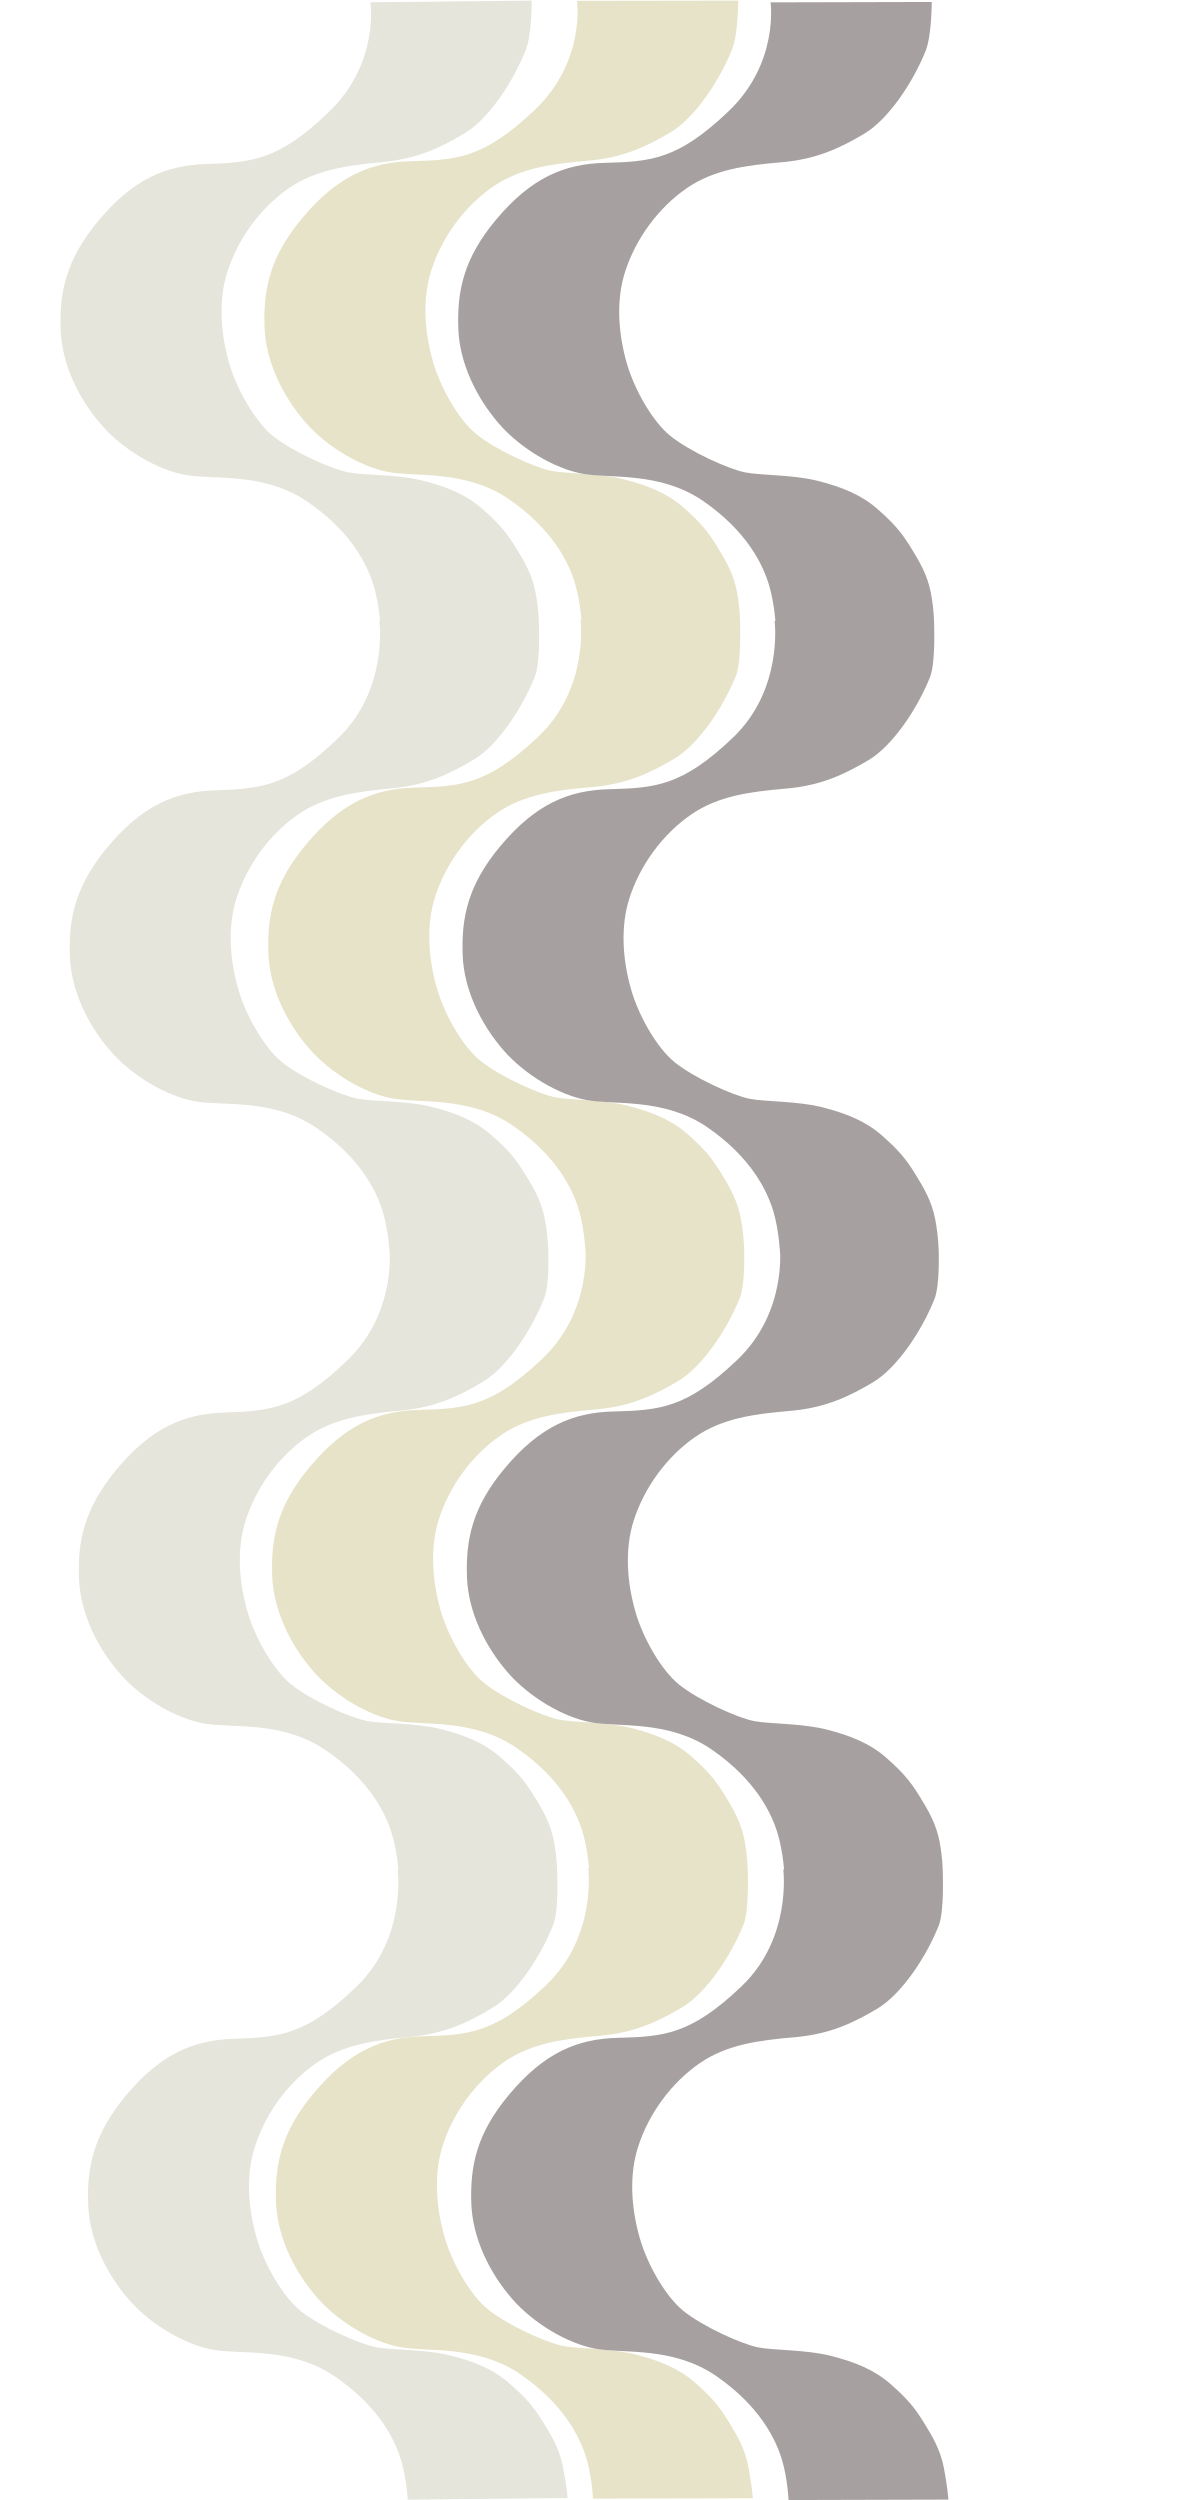
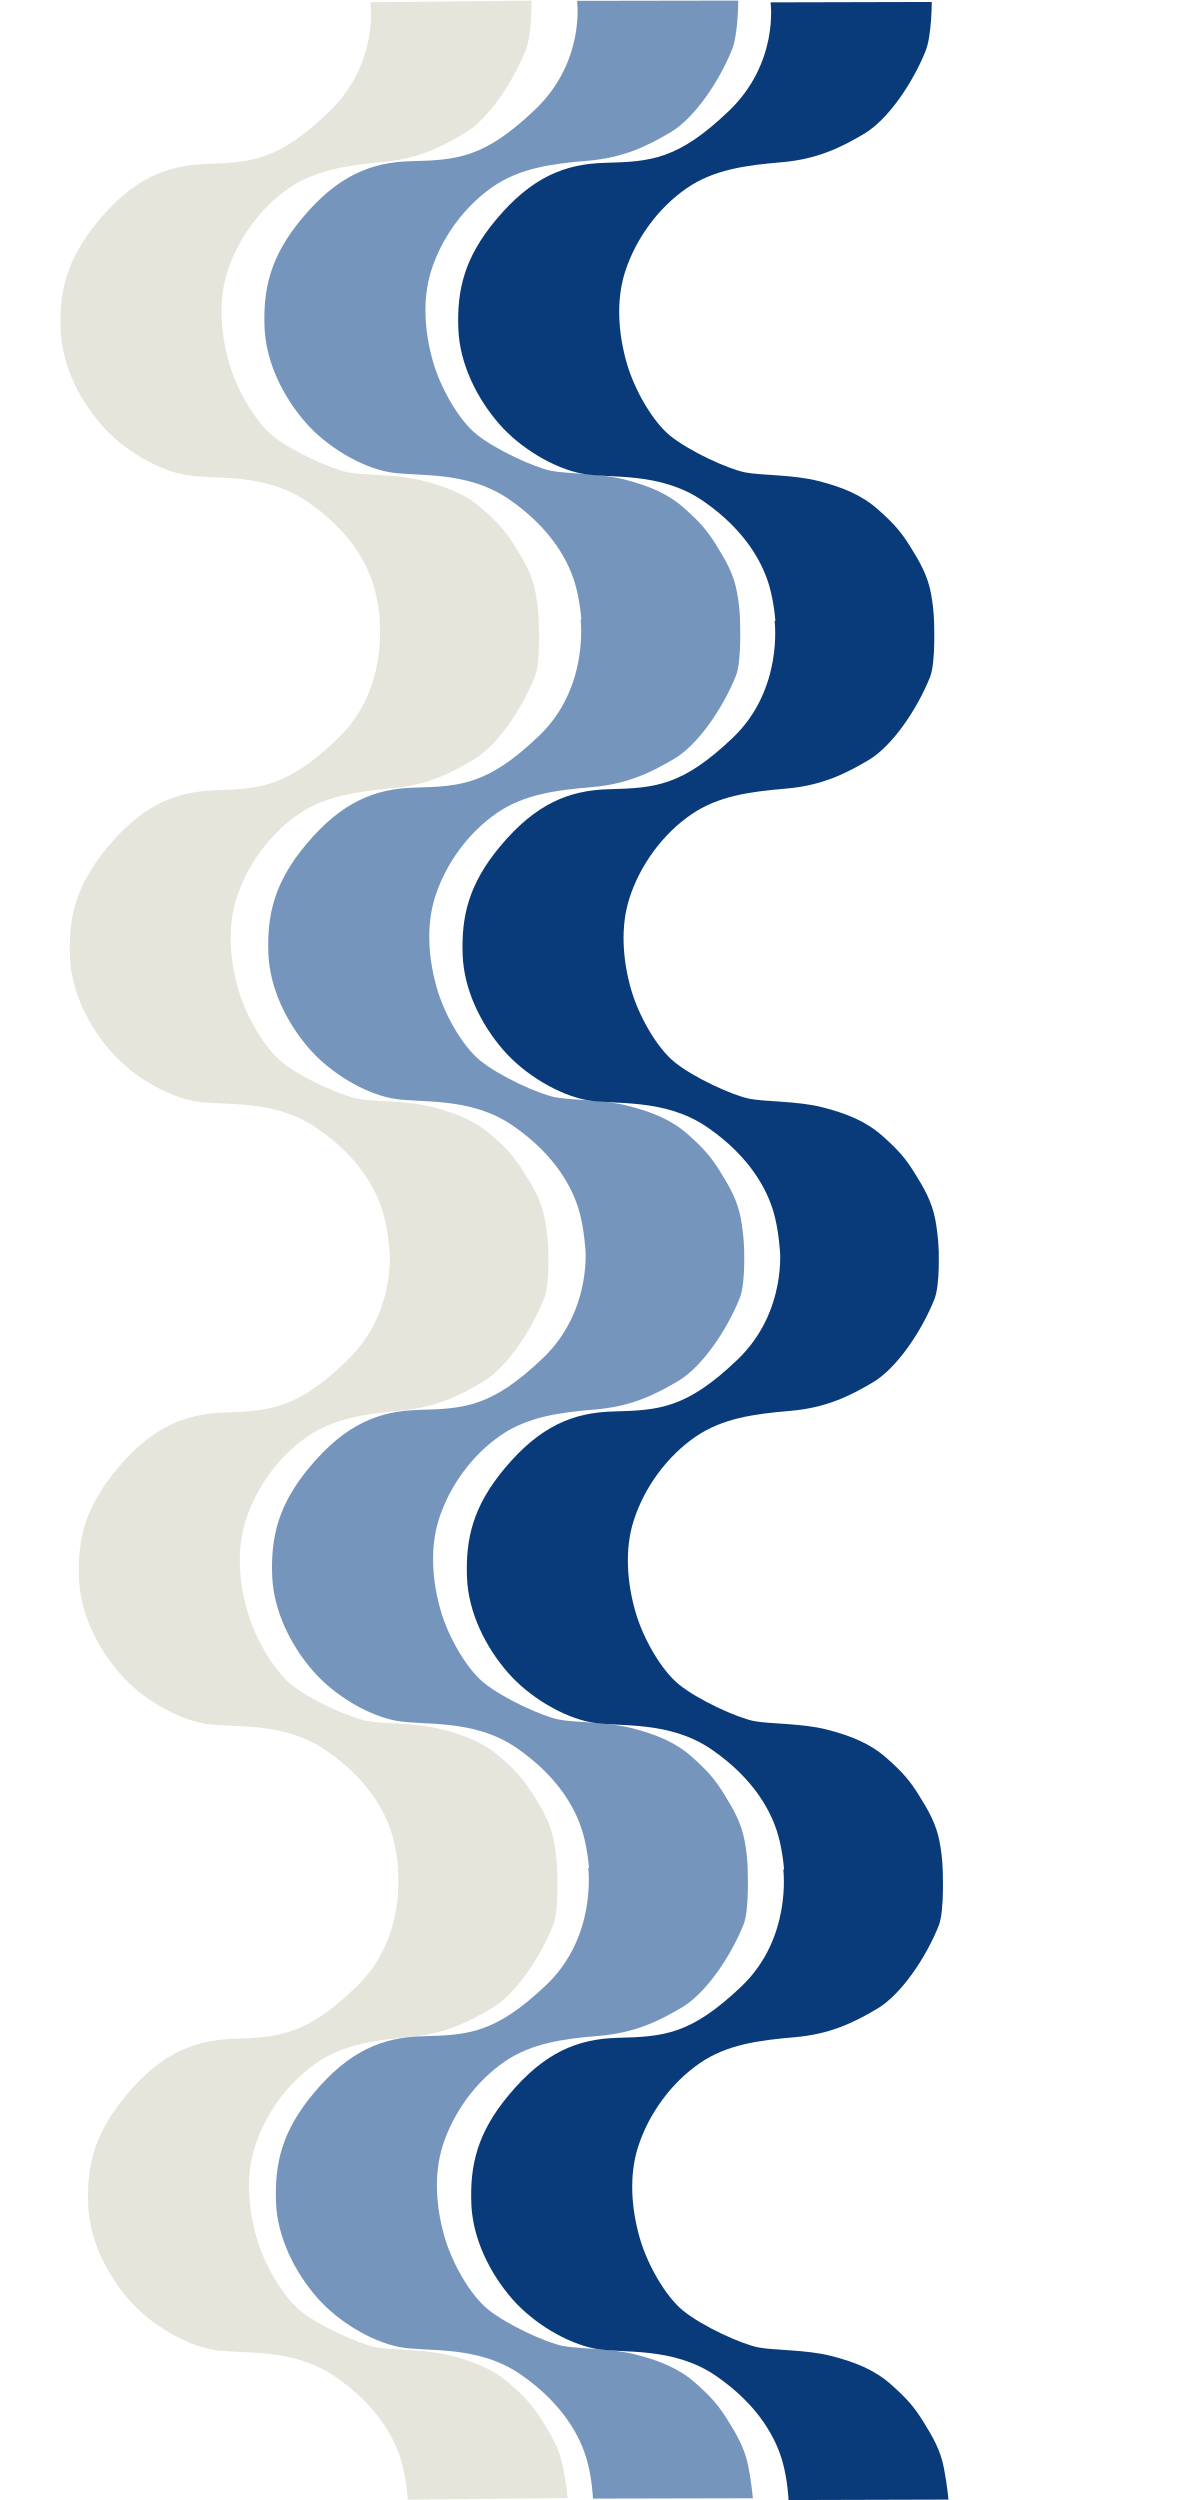
<svg xmlns="http://www.w3.org/2000/svg" width="77.699mm" height="161.564mm" viewBox="0 0 77.699 161.564" version="1.1" id="svg1" xml:space="preserve">
  <defs id="defs1" />
  <g id="layer1" transform="translate(-38.21963,-27.58609)">
    <path style="fill:#e5e5db;fill-opacity:1;stroke-width:0.3;stroke-opacity:0.021" d="m 73.045,67.932 c 0,0 0.006,-0.947 -0.227,-2.116 -0.233,-1.169 -0.756,-2.036 -1.353,-2.981 -0.597,-0.944 -1.069,-1.486 -2.122,-2.401 -1.053,-0.916 -2.312,-1.421 -3.902,-1.809 -1.59,-0.388 -3.693,-0.319 -4.678,-0.505 -1.092,-0.207 -3.623,-1.333 -4.879,-2.337 -1.122,-0.898 -2.325,-2.928 -2.839,-4.679 -0.552,-1.879 -0.734,-4.003 -0.154,-5.874 0.666,-2.147 2.117,-4.173 3.962,-5.458 1.724,-1.202 3.767,-1.498 6.068,-1.71 2.301,-0.212 3.819,-0.958 5.359,-1.888 1.54,-0.93 3.118,-3.32 3.929,-5.39 0.386,-0.987 0.369,-3.159 0.369,-3.159 l -10.418,0.107 c 0,0 0.593,3.91 -2.661,7.062 -3.254,3.152 -4.988,3.294 -7.968,3.392 -2.595,0.086 -4.738,0.975 -7.01,3.737 -2.042,2.483 -2.488,4.583 -2.376,7.065 0.101,2.235 1.219,4.47 2.705,6.142 1.374,1.545 3.542,2.815 5.345,3.148 1.803,0.333 5.036,-0.208 7.871,1.718 2.835,1.926 3.887,4.079 4.291,5.405 0.369,1.214 0.454,2.613 0.454,2.613 m 10.847,40.507 c 0,0 -0.013,-1.061 -0.246,-2.23 -0.233,-1.169 -0.756,-2.036 -1.353,-2.981 -0.597,-0.944 -1.069,-1.486 -2.122,-2.401 -1.053,-0.916 -2.312,-1.421 -3.902,-1.809 -1.59,-0.388 -3.693,-0.319 -4.678,-0.505 -1.092,-0.207 -3.623,-1.333 -4.879,-2.337 -1.122,-0.898 -2.325,-2.928 -2.839,-4.679 -0.552,-1.879 -0.734,-4.003 -0.154,-5.874 0.666,-2.147 2.117,-4.173 3.962,-5.458 1.724,-1.202 3.767,-1.498 6.068,-1.71 2.301,-0.212 3.819,-0.958 5.359,-1.888 1.54,-0.93 3.118,-3.32 3.929,-5.39 0.386,-0.987 0.225,-3.703 0.225,-3.703 l -10.295,0.143 c 0,0 0.615,4.418 -2.639,7.569 -3.254,3.152 -4.988,3.294 -7.968,3.392 -2.595,0.086 -4.738,0.975 -7.01,3.737 -2.042,2.483 -2.488,4.583 -2.376,7.065 0.101,2.235 1.219,4.47 2.705,6.142 1.374,1.545 3.542,2.815 5.345,3.148 1.803,0.333 5.036,-0.208 7.871,1.718 2.835,1.926 3.887,4.079 4.291,5.405 0.369,1.214 0.456,2.753 0.456,2.753 m 10.821,39.99 c 0,0 0.006,-0.947 -0.227,-2.116 -0.233,-1.169 -0.756,-2.036 -1.353,-2.981 -0.597,-0.944 -1.069,-1.486 -2.122,-2.401 -1.053,-0.916 -2.312,-1.421 -3.902,-1.809 -1.59,-0.388 -3.693,-0.319 -4.678,-0.505 -1.092,-0.207 -3.623,-1.333 -4.879,-2.337 -1.122,-0.898 -2.325,-2.928 -2.839,-4.679 -0.552,-1.879 -0.734,-4.003 -0.154,-5.874 0.666,-2.147 2.117,-4.173 3.962,-5.458 1.724,-1.202 3.767,-1.498 6.068,-1.71 2.301,-0.212 3.819,-0.958 5.359,-1.889 1.54,-0.93 3.118,-3.32 3.929,-5.39 0.386,-0.987 0.247,-3.307 0.247,-3.307 l -10.264,-0.033 c 0,0 0.561,4.199 -2.693,7.351 -3.254,3.152 -4.988,3.294 -7.968,3.392 -2.595,0.086 -4.738,0.975 -7.01,3.737 -2.042,2.483 -2.488,4.583 -2.376,7.065 0.101,2.235 1.219,4.47 2.705,6.142 1.374,1.545 3.542,2.815 5.345,3.148 1.803,0.333 5.036,-0.208 7.871,1.718 2.835,1.926 3.887,4.079 4.291,5.405 0.369,1.214 0.454,2.613 0.454,2.613 m 10.91,40.32 c 0,0 -0.077,-0.874 -0.31,-2.043 -0.233,-1.169 -0.756,-2.036 -1.353,-2.981 -0.597,-0.944 -1.069,-1.486 -2.122,-2.401 -1.053,-0.916 -2.312,-1.421 -3.902,-1.809 -1.59,-0.388 -3.693,-0.319 -4.678,-0.505 -1.092,-0.207 -3.623,-1.333 -4.879,-2.337 -1.122,-0.898 -2.325,-2.928 -2.839,-4.679 -0.552,-1.879 -0.734,-4.003 -0.154,-5.873 0.666,-2.147 2.117,-4.173 3.962,-5.458 1.724,-1.202 3.767,-1.498 6.068,-1.71 2.301,-0.212 3.819,-0.958 5.359,-1.889 1.54,-0.93 3.118,-3.32 3.929,-5.39 0.386,-0.987 0.225,-3.703 0.225,-3.703 l -10.295,0.143 c 0,0 0.615,4.418 -2.639,7.569 -3.254,3.152 -4.988,3.294 -7.968,3.392 -2.595,0.086 -4.738,0.975 -7.01,3.737 -2.042,2.483 -2.488,4.583 -2.376,7.065 0.101,2.235 1.219,4.47 2.705,6.142 1.374,1.545 3.542,2.815 5.345,3.148 1.803,0.333 5.036,-0.208 7.871,1.718 2.835,1.926 3.887,4.079 4.291,5.405 0.369,1.214 0.436,2.567 0.436,2.567" id="path1-2-2" />
-     <path style="fill:#e7e3c9;fill-opacity:1;fill-rule:nonzero;stroke-width:0.3;stroke-opacity:0.021" d="m 86.05,67.932 c 0,0 0.014,-0.947 -0.209,-2.118 -0.223,-1.171 -0.739,-2.043 -1.327,-2.992 -0.589,-0.949 -1.056,-1.495 -2.101,-2.419 -1.045,-0.925 -2.3,-1.441 -3.887,-1.842 -1.586,-0.401 -3.69,-0.35 -4.673,-0.545 -1.09,-0.216 -3.612,-1.364 -4.858,-2.379 -1.114,-0.907 -2.3,-2.948 -2.799,-4.703 -0.536,-1.884 -0.7,-4.009 -0.104,-5.875 0.684,-2.141 2.153,-4.154 4.008,-5.424 1.734,-1.187 3.78,-1.465 6.083,-1.658 2.303,-0.192 3.827,-0.926 5.374,-1.843 1.548,-0.917 3.146,-3.293 3.975,-5.356 0.395,-0.984 0.396,-3.155 0.396,-3.155 l -10.418,0.017 c 0,0 0.56,3.915 -2.721,7.039 -3.281,3.124 -5.016,3.251 -7.997,3.324 -2.596,0.063 -4.747,0.935 -7.041,3.677 -2.063,2.465 -2.527,4.562 -2.436,7.045 0.082,2.236 1.181,4.48 2.653,6.165 1.36,1.557 3.517,2.845 5.317,3.194 1.8,0.349 5.037,-0.165 7.856,1.786 2.819,1.951 3.852,4.112 4.244,5.442 0.359,1.217 0.432,2.617 0.432,2.617 M 86.316,108.527 c 0,0 -0.004,-1.061 -0.227,-2.232 -0.223,-1.171 -0.739,-2.043 -1.327,-2.992 -0.589,-0.949 -1.056,-1.495 -2.101,-2.419 -1.045,-0.925 -2.3,-1.441 -3.887,-1.842 -1.586,-0.401 -3.69,-0.35 -4.673,-0.545 -1.09,-0.216 -3.612,-1.364 -4.858,-2.379 -1.114,-0.907 -2.3,-2.948 -2.799,-4.703 -0.536,-1.884 -0.7,-4.009 -0.104,-5.875 0.684,-2.141 2.153,-4.154 4.008,-5.424 1.734,-1.187 3.78,-1.465 6.083,-1.658 2.303,-0.192 3.827,-0.926 5.374,-1.843 1.548,-0.917 3.146,-3.293 3.975,-5.356 0.395,-0.984 0.256,-3.701 0.256,-3.701 l -10.296,0.055 c 0,0 0.577,4.423 -2.703,7.547 -3.281,3.124 -5.016,3.251 -7.997,3.324 -2.596,0.063 -4.747,0.935 -7.041,3.677 -2.063,2.465 -2.527,4.562 -2.436,7.045 0.082,2.236 1.181,4.48 2.653,6.165 1.36,1.557 3.517,2.845 5.317,3.194 1.8,0.349 5.037,-0.165 7.856,1.786 2.819,1.951 3.852,4.112 4.244,5.442 0.359,1.217 0.433,2.757 0.433,2.757 m 10.478,40.081 c 0,0 0.014,-0.947 -0.209,-2.118 -0.223,-1.171 -0.739,-2.043 -1.327,-2.992 -0.589,-0.949 -1.056,-1.495 -2.101,-2.419 -1.045,-0.925 -2.3,-1.441 -3.887,-1.842 -1.586,-0.401 -3.69,-0.35 -4.673,-0.545 -1.09,-0.216 -3.612,-1.364 -4.858,-2.379 -1.114,-0.907 -2.3,-2.948 -2.799,-4.703 -0.536,-1.884 -0.7,-4.009 -0.104,-5.875 0.684,-2.141 2.153,-4.154 4.008,-5.424 1.734,-1.187 3.78,-1.465 6.083,-1.658 2.303,-0.192 3.827,-0.926 5.374,-1.843 1.548,-0.917 3.146,-3.293 3.975,-5.356 0.395,-0.984 0.275,-3.305 0.275,-3.305 l -10.263,-0.121 c 0,0 0.525,4.204 -2.755,7.327 -3.281,3.124 -5.016,3.251 -7.997,3.324 -2.596,0.064 -4.747,0.935 -7.041,3.677 -2.063,2.465 -2.527,4.562 -2.436,7.045 0.082,2.236 1.181,4.48 2.653,6.165 1.36,1.557 3.518,2.845 5.317,3.194 1.8,0.349 5.037,-0.165 7.856,1.786 2.819,1.951 3.852,4.112 4.244,5.442 0.359,1.217 0.432,2.617 0.432,2.617 M 86.875,189.037 c 0,0 -0.069,-0.874 -0.292,-2.045 -0.223,-1.171 -0.739,-2.043 -1.327,-2.992 -0.589,-0.949 -1.056,-1.495 -2.101,-2.419 -1.045,-0.925 -2.3,-1.441 -3.887,-1.842 -1.586,-0.401 -3.69,-0.35 -4.673,-0.545 -1.09,-0.216 -3.612,-1.364 -4.858,-2.379 -1.114,-0.907 -2.3,-2.948 -2.799,-4.703 -0.536,-1.884 -0.7,-4.009 -0.104,-5.875 0.684,-2.141 2.153,-4.154 4.008,-5.424 1.734,-1.187 3.78,-1.465 6.083,-1.658 2.303,-0.192 3.827,-0.926 5.374,-1.843 1.548,-0.917 3.146,-3.293 3.975,-5.356 0.395,-0.984 0.256,-3.701 0.256,-3.701 l -10.296,0.055 c 0,0 0.577,4.423 -2.703,7.547 -3.281,3.124 -5.016,3.251 -7.997,3.324 -2.596,0.064 -4.747,0.935 -7.041,3.677 -2.063,2.465 -2.527,4.562 -2.436,7.045 0.082,2.236 1.181,4.48 2.653,6.165 1.36,1.557 3.518,2.845 5.317,3.194 1.8,0.349 5.037,-0.165 7.856,1.786 2.819,1.951 3.852,4.112 4.244,5.442 0.359,1.217 0.414,2.571 0.414,2.571" id="path1-2-2-8" />
-     <path style="fill:#a7a0a0;fill-opacity:1;stroke-width:0.3;stroke-opacity:0.021" d="m 98.589,68.025 c 0,0 0.013,-0.947 -0.21,-2.118 -0.224,-1.171 -0.74,-2.042 -1.33,-2.991 -0.59,-0.949 -1.057,-1.494 -2.103,-2.418 -1.046,-0.924 -2.301,-1.439 -3.888,-1.839 -1.587,-0.4 -3.69,-0.348 -4.674,-0.542 -1.09,-0.215 -3.613,-1.361 -4.86,-2.375 -1.115,-0.906 -2.302,-2.946 -2.803,-4.701 -0.538,-1.883 -0.703,-4.009 -0.109,-5.875 0.683,-2.142 2.15,-4.156 4.004,-5.428 1.733,-1.188 3.779,-1.468 6.082,-1.663 2.303,-0.194 3.826,-0.929 5.373,-1.847 1.547,-0.918 3.144,-3.295 3.97,-5.359 0.394,-0.984 0.394,-3.156 0.394,-3.156 l -10.418,0.026 c 0,0 0.563,3.915 -2.716,7.041 -3.278,3.126 -5.013,3.255 -7.994,3.33 -2.596,0.066 -4.746,0.938 -7.038,3.683 -2.061,2.467 -2.524,4.564 -2.43,7.047 0.084,2.235 1.184,4.479 2.658,6.163 1.362,1.556 3.52,2.842 5.32,3.19 1.8,0.347 5.037,-0.169 7.857,1.78 2.82,1.948 3.856,4.109 4.249,5.438 0.36,1.216 0.434,2.617 0.434,2.617 m 10.532,40.59 c 0,0 -0.005,-1.061 -0.229,-2.232 -0.224,-1.171 -0.74,-2.042 -1.33,-2.991 -0.59,-0.949 -1.057,-1.494 -2.103,-2.418 -1.046,-0.924 -2.301,-1.439 -3.888,-1.839 -1.587,-0.4 -3.69,-0.348 -4.674,-0.542 -1.09,-0.215 -3.613,-1.361 -4.86,-2.375 -1.115,-0.906 -2.302,-2.946 -2.803,-4.701 -0.538,-1.883 -0.703,-4.009 -0.109,-5.875 0.683,-2.142 2.15,-4.156 4.004,-5.428 1.733,-1.188 3.779,-1.468 6.082,-1.663 2.303,-0.194 3.826,-0.929 5.373,-1.847 1.547,-0.918 3.144,-3.295 3.97,-5.359 0.394,-0.984 0.253,-3.701 0.253,-3.701 l -10.296,0.063 c 0,0 0.581,4.423 -2.697,7.549 -3.278,3.126 -5.013,3.255 -7.994,3.33 -2.596,0.066 -4.746,0.938 -7.038,3.683 -2.061,2.467 -2.524,4.564 -2.43,7.047 0.084,2.235 1.184,4.479 2.658,6.163 1.362,1.556 3.52,2.842 5.32,3.19 1.8,0.347 5.037,-0.169 7.857,1.78 2.82,1.948 3.855,4.109 4.249,5.438 0.36,1.216 0.435,2.756 0.435,2.756 m 10.51,40.072 c 0,0 0.013,-0.947 -0.21,-2.118 -0.224,-1.171 -0.74,-2.042 -1.33,-2.991 -0.59,-0.949 -1.057,-1.494 -2.103,-2.418 -1.046,-0.924 -2.301,-1.439 -3.888,-1.839 -1.587,-0.4 -3.69,-0.348 -4.674,-0.542 -1.09,-0.215 -3.613,-1.361 -4.86,-2.375 -1.115,-0.906 -2.302,-2.946 -2.803,-4.701 -0.538,-1.883 -0.703,-4.008 -0.109,-5.875 0.683,-2.142 2.15,-4.156 4.004,-5.428 1.733,-1.188 3.779,-1.468 6.082,-1.663 2.303,-0.194 3.826,-0.929 5.373,-1.847 1.547,-0.918 3.144,-3.295 3.97,-5.359 0.394,-0.984 0.273,-3.305 0.273,-3.305 l -10.263,-0.113 c 0,0 0.529,4.203 -2.75,7.329 -3.278,3.126 -5.013,3.255 -7.994,3.33 -2.596,0.066 -4.746,0.938 -7.038,3.683 -2.061,2.467 -2.524,4.564 -2.43,7.047 0.084,2.235 1.184,4.479 2.658,6.163 1.362,1.556 3.52,2.842 5.32,3.189 1.8,0.347 5.037,-0.169 7.857,1.78 2.82,1.948 3.855,4.109 4.249,5.438 0.36,1.216 0.434,2.617 0.434,2.617 m 10.597,40.404 c 0,0 -0.07,-0.874 -0.294,-2.045 -0.224,-1.171 -0.74,-2.042 -1.33,-2.991 -0.59,-0.949 -1.057,-1.494 -2.103,-2.418 -1.046,-0.924 -2.301,-1.439 -3.888,-1.839 -1.587,-0.4 -3.69,-0.348 -4.674,-0.542 -1.09,-0.215 -3.613,-1.361 -4.86,-2.375 -1.115,-0.906 -2.302,-2.946 -2.803,-4.701 -0.538,-1.883 -0.703,-4.008 -0.109,-5.875 0.683,-2.142 2.15,-4.156 4.004,-5.428 1.733,-1.188 3.779,-1.468 6.082,-1.663 2.303,-0.194 3.826,-0.929 5.373,-1.847 1.547,-0.918 3.144,-3.295 3.97,-5.359 0.394,-0.984 0.253,-3.701 0.253,-3.701 l -10.296,0.063 c 0,0 0.581,4.423 -2.697,7.549 -3.278,3.126 -5.013,3.255 -7.994,3.33 -2.596,0.066 -4.746,0.938 -7.038,3.683 -2.061,2.467 -2.524,4.564 -2.43,7.047 0.084,2.235 1.184,4.479 2.658,6.163 1.362,1.556 3.52,2.842 5.32,3.19 1.8,0.347 5.037,-0.169 7.857,1.78 2.82,1.948 3.856,4.109 4.249,5.438 0.36,1.216 0.416,2.57 0.416,2.57" id="path1-2-2-8-1" />
+     <path style="fill:#7695bd;fill-opacity:1;fill-rule:nonzero;stroke-width:0.3;stroke-opacity:0.021" d="m 86.05,67.932 c 0,0 0.014,-0.947 -0.209,-2.118 -0.223,-1.171 -0.739,-2.043 -1.327,-2.992 -0.589,-0.949 -1.056,-1.495 -2.101,-2.419 -1.045,-0.925 -2.3,-1.441 -3.887,-1.842 -1.586,-0.401 -3.69,-0.35 -4.673,-0.545 -1.09,-0.216 -3.612,-1.364 -4.858,-2.379 -1.114,-0.907 -2.3,-2.948 -2.799,-4.703 -0.536,-1.884 -0.7,-4.009 -0.104,-5.875 0.684,-2.141 2.153,-4.154 4.008,-5.424 1.734,-1.187 3.78,-1.465 6.083,-1.658 2.303,-0.192 3.827,-0.926 5.374,-1.843 1.548,-0.917 3.146,-3.293 3.975,-5.356 0.395,-0.984 0.396,-3.155 0.396,-3.155 l -10.418,0.017 c 0,0 0.56,3.915 -2.721,7.039 -3.281,3.124 -5.016,3.251 -7.997,3.324 -2.596,0.063 -4.747,0.935 -7.041,3.677 -2.063,2.465 -2.527,4.562 -2.436,7.045 0.082,2.236 1.181,4.48 2.653,6.165 1.36,1.557 3.517,2.845 5.317,3.194 1.8,0.349 5.037,-0.165 7.856,1.786 2.819,1.951 3.852,4.112 4.244,5.442 0.359,1.217 0.432,2.617 0.432,2.617 M 86.316,108.527 c 0,0 -0.004,-1.061 -0.227,-2.232 -0.223,-1.171 -0.739,-2.043 -1.327,-2.992 -0.589,-0.949 -1.056,-1.495 -2.101,-2.419 -1.045,-0.925 -2.3,-1.441 -3.887,-1.842 -1.586,-0.401 -3.69,-0.35 -4.673,-0.545 -1.09,-0.216 -3.612,-1.364 -4.858,-2.379 -1.114,-0.907 -2.3,-2.948 -2.799,-4.703 -0.536,-1.884 -0.7,-4.009 -0.104,-5.875 0.684,-2.141 2.153,-4.154 4.008,-5.424 1.734,-1.187 3.78,-1.465 6.083,-1.658 2.303,-0.192 3.827,-0.926 5.374,-1.843 1.548,-0.917 3.146,-3.293 3.975,-5.356 0.395,-0.984 0.256,-3.701 0.256,-3.701 l -10.296,0.055 c 0,0 0.577,4.423 -2.703,7.547 -3.281,3.124 -5.016,3.251 -7.997,3.324 -2.596,0.063 -4.747,0.935 -7.041,3.677 -2.063,2.465 -2.527,4.562 -2.436,7.045 0.082,2.236 1.181,4.48 2.653,6.165 1.36,1.557 3.517,2.845 5.317,3.194 1.8,0.349 5.037,-0.165 7.856,1.786 2.819,1.951 3.852,4.112 4.244,5.442 0.359,1.217 0.433,2.757 0.433,2.757 m 10.478,40.081 c 0,0 0.014,-0.947 -0.209,-2.118 -0.223,-1.171 -0.739,-2.043 -1.327,-2.992 -0.589,-0.949 -1.056,-1.495 -2.101,-2.419 -1.045,-0.925 -2.3,-1.441 -3.887,-1.842 -1.586,-0.401 -3.69,-0.35 -4.673,-0.545 -1.09,-0.216 -3.612,-1.364 -4.858,-2.379 -1.114,-0.907 -2.3,-2.948 -2.799,-4.703 -0.536,-1.884 -0.7,-4.009 -0.104,-5.875 0.684,-2.141 2.153,-4.154 4.008,-5.424 1.734,-1.187 3.78,-1.465 6.083,-1.658 2.303,-0.192 3.827,-0.926 5.374,-1.843 1.548,-0.917 3.146,-3.293 3.975,-5.356 0.395,-0.984 0.275,-3.305 0.275,-3.305 l -10.263,-0.121 c 0,0 0.525,4.204 -2.755,7.327 -3.281,3.124 -5.016,3.251 -7.997,3.324 -2.596,0.064 -4.747,0.935 -7.041,3.677 -2.063,2.465 -2.527,4.562 -2.436,7.045 0.082,2.236 1.181,4.48 2.653,6.165 1.36,1.557 3.518,2.845 5.317,3.194 1.8,0.349 5.037,-0.165 7.856,1.786 2.819,1.951 3.852,4.112 4.244,5.442 0.359,1.217 0.432,2.617 0.432,2.617 M 86.875,189.037 c 0,0 -0.069,-0.874 -0.292,-2.045 -0.223,-1.171 -0.739,-2.043 -1.327,-2.992 -0.589,-0.949 -1.056,-1.495 -2.101,-2.419 -1.045,-0.925 -2.3,-1.441 -3.887,-1.842 -1.586,-0.401 -3.69,-0.35 -4.673,-0.545 -1.09,-0.216 -3.612,-1.364 -4.858,-2.379 -1.114,-0.907 -2.3,-2.948 -2.799,-4.703 -0.536,-1.884 -0.7,-4.009 -0.104,-5.875 0.684,-2.141 2.153,-4.154 4.008,-5.424 1.734,-1.187 3.78,-1.465 6.083,-1.658 2.303,-0.192 3.827,-0.926 5.374,-1.843 1.548,-0.917 3.146,-3.293 3.975,-5.356 0.395,-0.984 0.256,-3.701 0.256,-3.701 l -10.296,0.055 c 0,0 0.577,4.423 -2.703,7.547 -3.281,3.124 -5.016,3.251 -7.997,3.324 -2.596,0.064 -4.747,0.935 -7.041,3.677 -2.063,2.465 -2.527,4.562 -2.436,7.045 0.082,2.236 1.181,4.48 2.653,6.165 1.36,1.557 3.518,2.845 5.317,3.194 1.8,0.349 5.037,-0.165 7.856,1.786 2.819,1.951 3.852,4.112 4.244,5.442 0.359,1.217 0.414,2.571 0.414,2.571" id="path1-2-2-8" />
+     <path style="fill:#093a7a;fill-opacity:1;stroke-width:0.3;stroke-opacity:0.021" d="m 98.589,68.025 c 0,0 0.013,-0.947 -0.21,-2.118 -0.224,-1.171 -0.74,-2.042 -1.33,-2.991 -0.59,-0.949 -1.057,-1.494 -2.103,-2.418 -1.046,-0.924 -2.301,-1.439 -3.888,-1.839 -1.587,-0.4 -3.69,-0.348 -4.674,-0.542 -1.09,-0.215 -3.613,-1.361 -4.86,-2.375 -1.115,-0.906 -2.302,-2.946 -2.803,-4.701 -0.538,-1.883 -0.703,-4.009 -0.109,-5.875 0.683,-2.142 2.15,-4.156 4.004,-5.428 1.733,-1.188 3.779,-1.468 6.082,-1.663 2.303,-0.194 3.826,-0.929 5.373,-1.847 1.547,-0.918 3.144,-3.295 3.97,-5.359 0.394,-0.984 0.394,-3.156 0.394,-3.156 l -10.418,0.026 c 0,0 0.563,3.915 -2.716,7.041 -3.278,3.126 -5.013,3.255 -7.994,3.33 -2.596,0.066 -4.746,0.938 -7.038,3.683 -2.061,2.467 -2.524,4.564 -2.43,7.047 0.084,2.235 1.184,4.479 2.658,6.163 1.362,1.556 3.52,2.842 5.32,3.19 1.8,0.347 5.037,-0.169 7.857,1.78 2.82,1.948 3.856,4.109 4.249,5.438 0.36,1.216 0.434,2.617 0.434,2.617 m 10.532,40.59 c 0,0 -0.005,-1.061 -0.229,-2.232 -0.224,-1.171 -0.74,-2.042 -1.33,-2.991 -0.59,-0.949 -1.057,-1.494 -2.103,-2.418 -1.046,-0.924 -2.301,-1.439 -3.888,-1.839 -1.587,-0.4 -3.69,-0.348 -4.674,-0.542 -1.09,-0.215 -3.613,-1.361 -4.86,-2.375 -1.115,-0.906 -2.302,-2.946 -2.803,-4.701 -0.538,-1.883 -0.703,-4.009 -0.109,-5.875 0.683,-2.142 2.15,-4.156 4.004,-5.428 1.733,-1.188 3.779,-1.468 6.082,-1.663 2.303,-0.194 3.826,-0.929 5.373,-1.847 1.547,-0.918 3.144,-3.295 3.97,-5.359 0.394,-0.984 0.253,-3.701 0.253,-3.701 l -10.296,0.063 c 0,0 0.581,4.423 -2.697,7.549 -3.278,3.126 -5.013,3.255 -7.994,3.33 -2.596,0.066 -4.746,0.938 -7.038,3.683 -2.061,2.467 -2.524,4.564 -2.43,7.047 0.084,2.235 1.184,4.479 2.658,6.163 1.362,1.556 3.52,2.842 5.32,3.19 1.8,0.347 5.037,-0.169 7.857,1.78 2.82,1.948 3.855,4.109 4.249,5.438 0.36,1.216 0.435,2.756 0.435,2.756 m 10.51,40.072 c 0,0 0.013,-0.947 -0.21,-2.118 -0.224,-1.171 -0.74,-2.042 -1.33,-2.991 -0.59,-0.949 -1.057,-1.494 -2.103,-2.418 -1.046,-0.924 -2.301,-1.439 -3.888,-1.839 -1.587,-0.4 -3.69,-0.348 -4.674,-0.542 -1.09,-0.215 -3.613,-1.361 -4.86,-2.375 -1.115,-0.906 -2.302,-2.946 -2.803,-4.701 -0.538,-1.883 -0.703,-4.008 -0.109,-5.875 0.683,-2.142 2.15,-4.156 4.004,-5.428 1.733,-1.188 3.779,-1.468 6.082,-1.663 2.303,-0.194 3.826,-0.929 5.373,-1.847 1.547,-0.918 3.144,-3.295 3.97,-5.359 0.394,-0.984 0.273,-3.305 0.273,-3.305 l -10.263,-0.113 c 0,0 0.529,4.203 -2.75,7.329 -3.278,3.126 -5.013,3.255 -7.994,3.33 -2.596,0.066 -4.746,0.938 -7.038,3.683 -2.061,2.467 -2.524,4.564 -2.43,7.047 0.084,2.235 1.184,4.479 2.658,6.163 1.362,1.556 3.52,2.842 5.32,3.189 1.8,0.347 5.037,-0.169 7.857,1.78 2.82,1.948 3.855,4.109 4.249,5.438 0.36,1.216 0.434,2.617 0.434,2.617 m 10.597,40.404 c 0,0 -0.07,-0.874 -0.294,-2.045 -0.224,-1.171 -0.74,-2.042 -1.33,-2.991 -0.59,-0.949 -1.057,-1.494 -2.103,-2.418 -1.046,-0.924 -2.301,-1.439 -3.888,-1.839 -1.587,-0.4 -3.69,-0.348 -4.674,-0.542 -1.09,-0.215 -3.613,-1.361 -4.86,-2.375 -1.115,-0.906 -2.302,-2.946 -2.803,-4.701 -0.538,-1.883 -0.703,-4.008 -0.109,-5.875 0.683,-2.142 2.15,-4.156 4.004,-5.428 1.733,-1.188 3.779,-1.468 6.082,-1.663 2.303,-0.194 3.826,-0.929 5.373,-1.847 1.547,-0.918 3.144,-3.295 3.97,-5.359 0.394,-0.984 0.253,-3.701 0.253,-3.701 l -10.296,0.063 c 0,0 0.581,4.423 -2.697,7.549 -3.278,3.126 -5.013,3.255 -7.994,3.33 -2.596,0.066 -4.746,0.938 -7.038,3.683 -2.061,2.467 -2.524,4.564 -2.43,7.047 0.084,2.235 1.184,4.479 2.658,6.163 1.362,1.556 3.52,2.842 5.32,3.19 1.8,0.347 5.037,-0.169 7.857,1.78 2.82,1.948 3.856,4.109 4.249,5.438 0.36,1.216 0.416,2.57 0.416,2.57" id="path1-2-2-8-1" />
  </g>
</svg>
